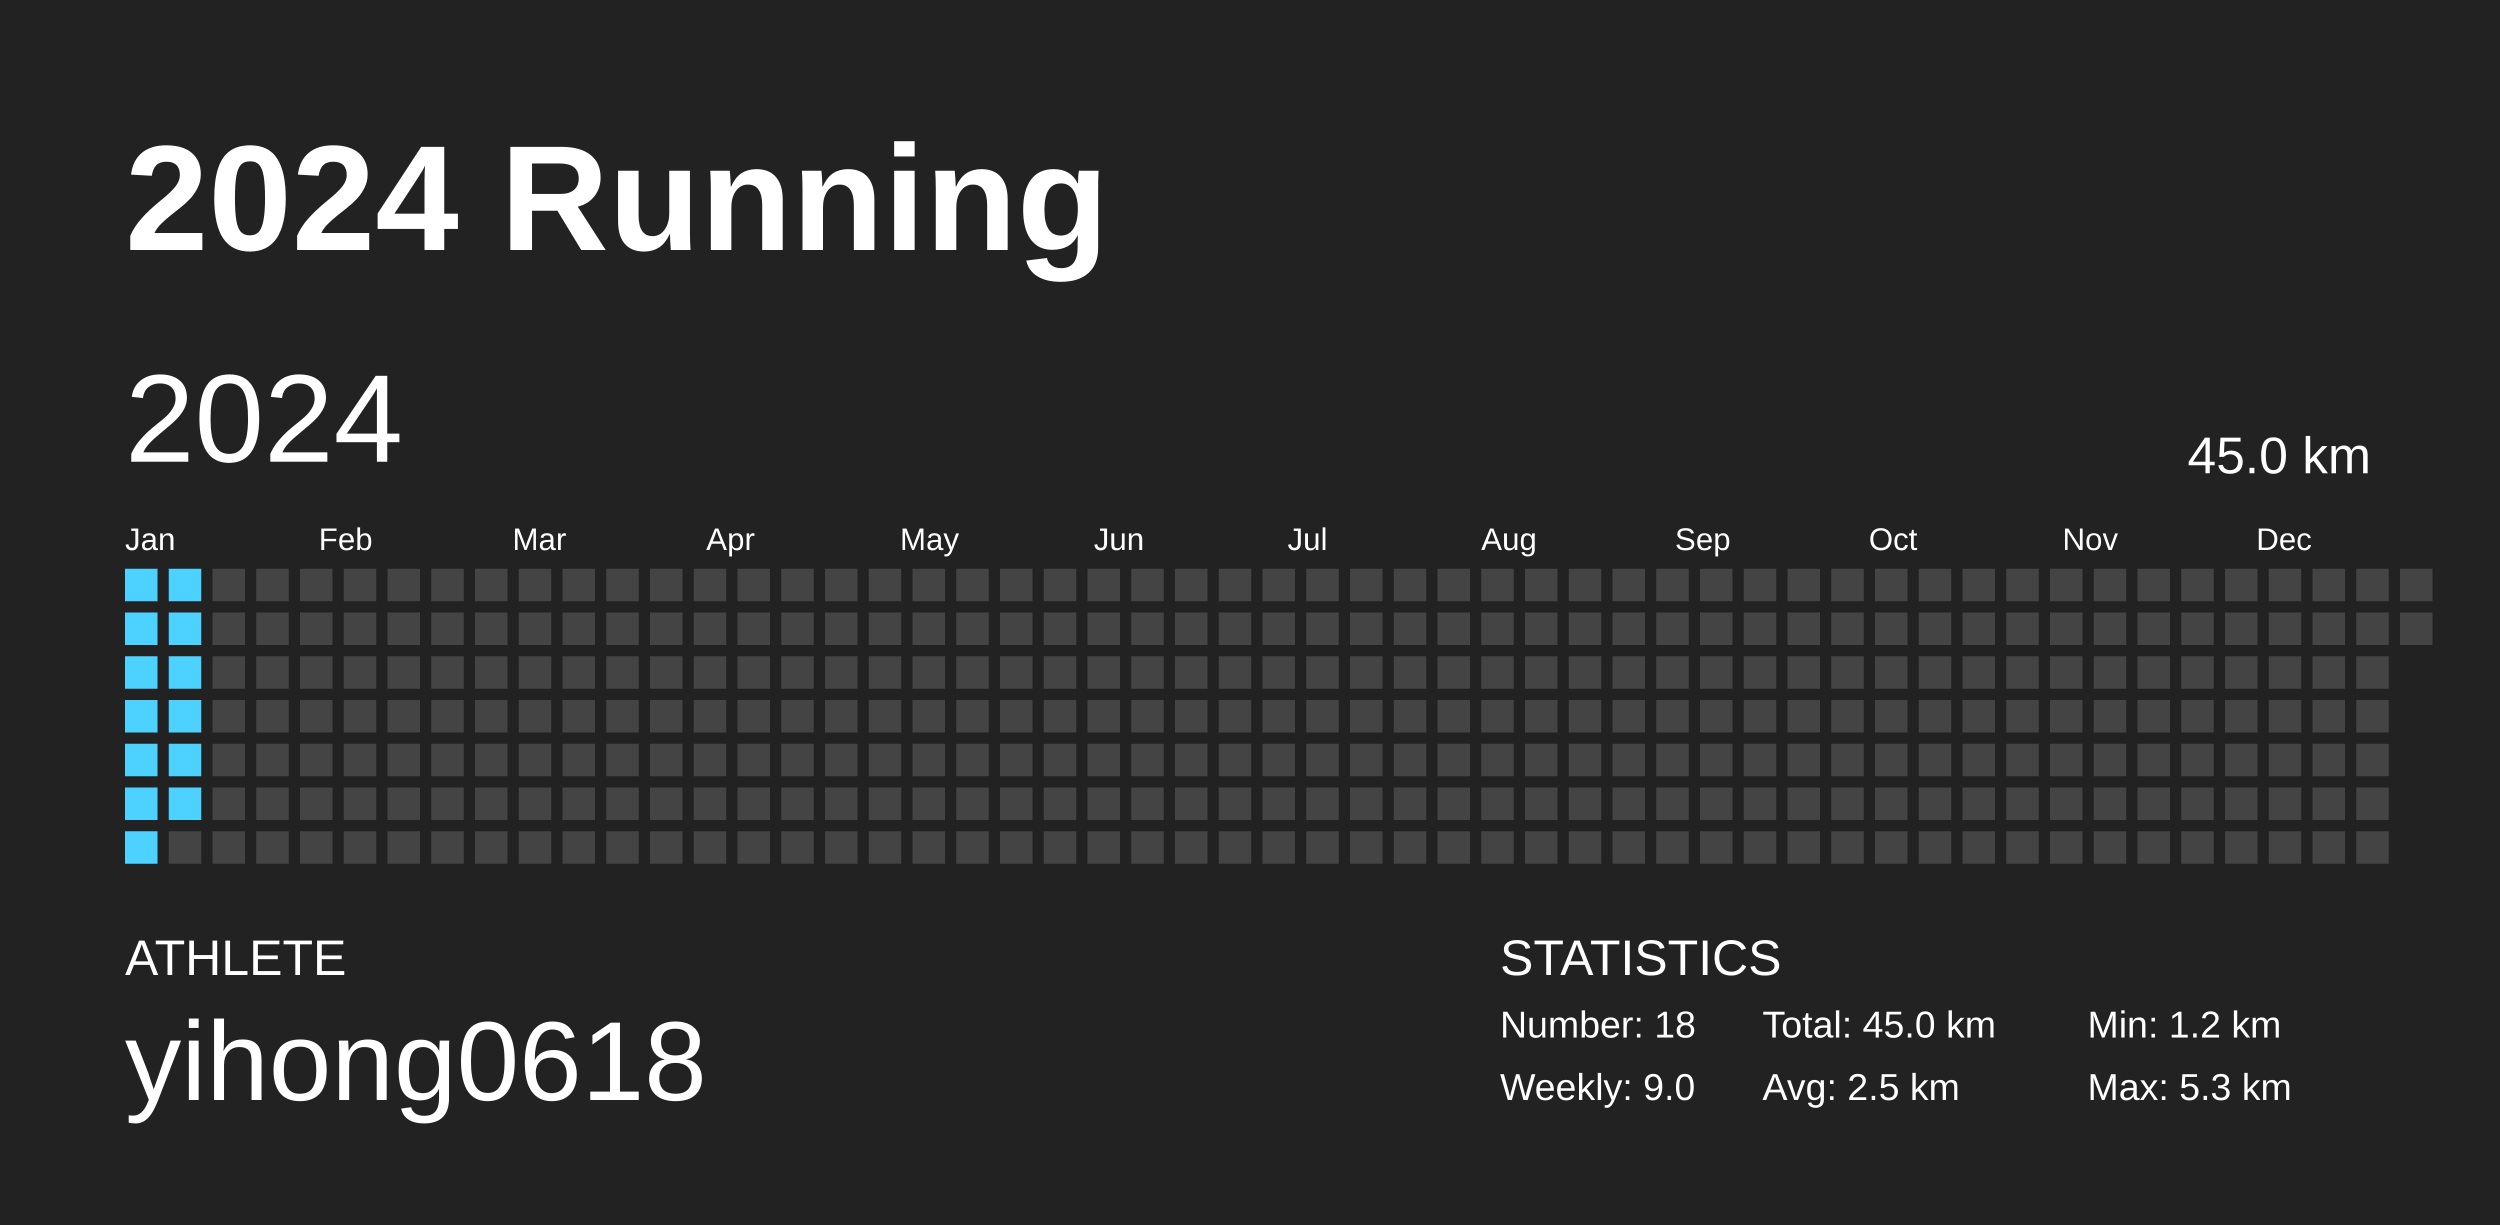
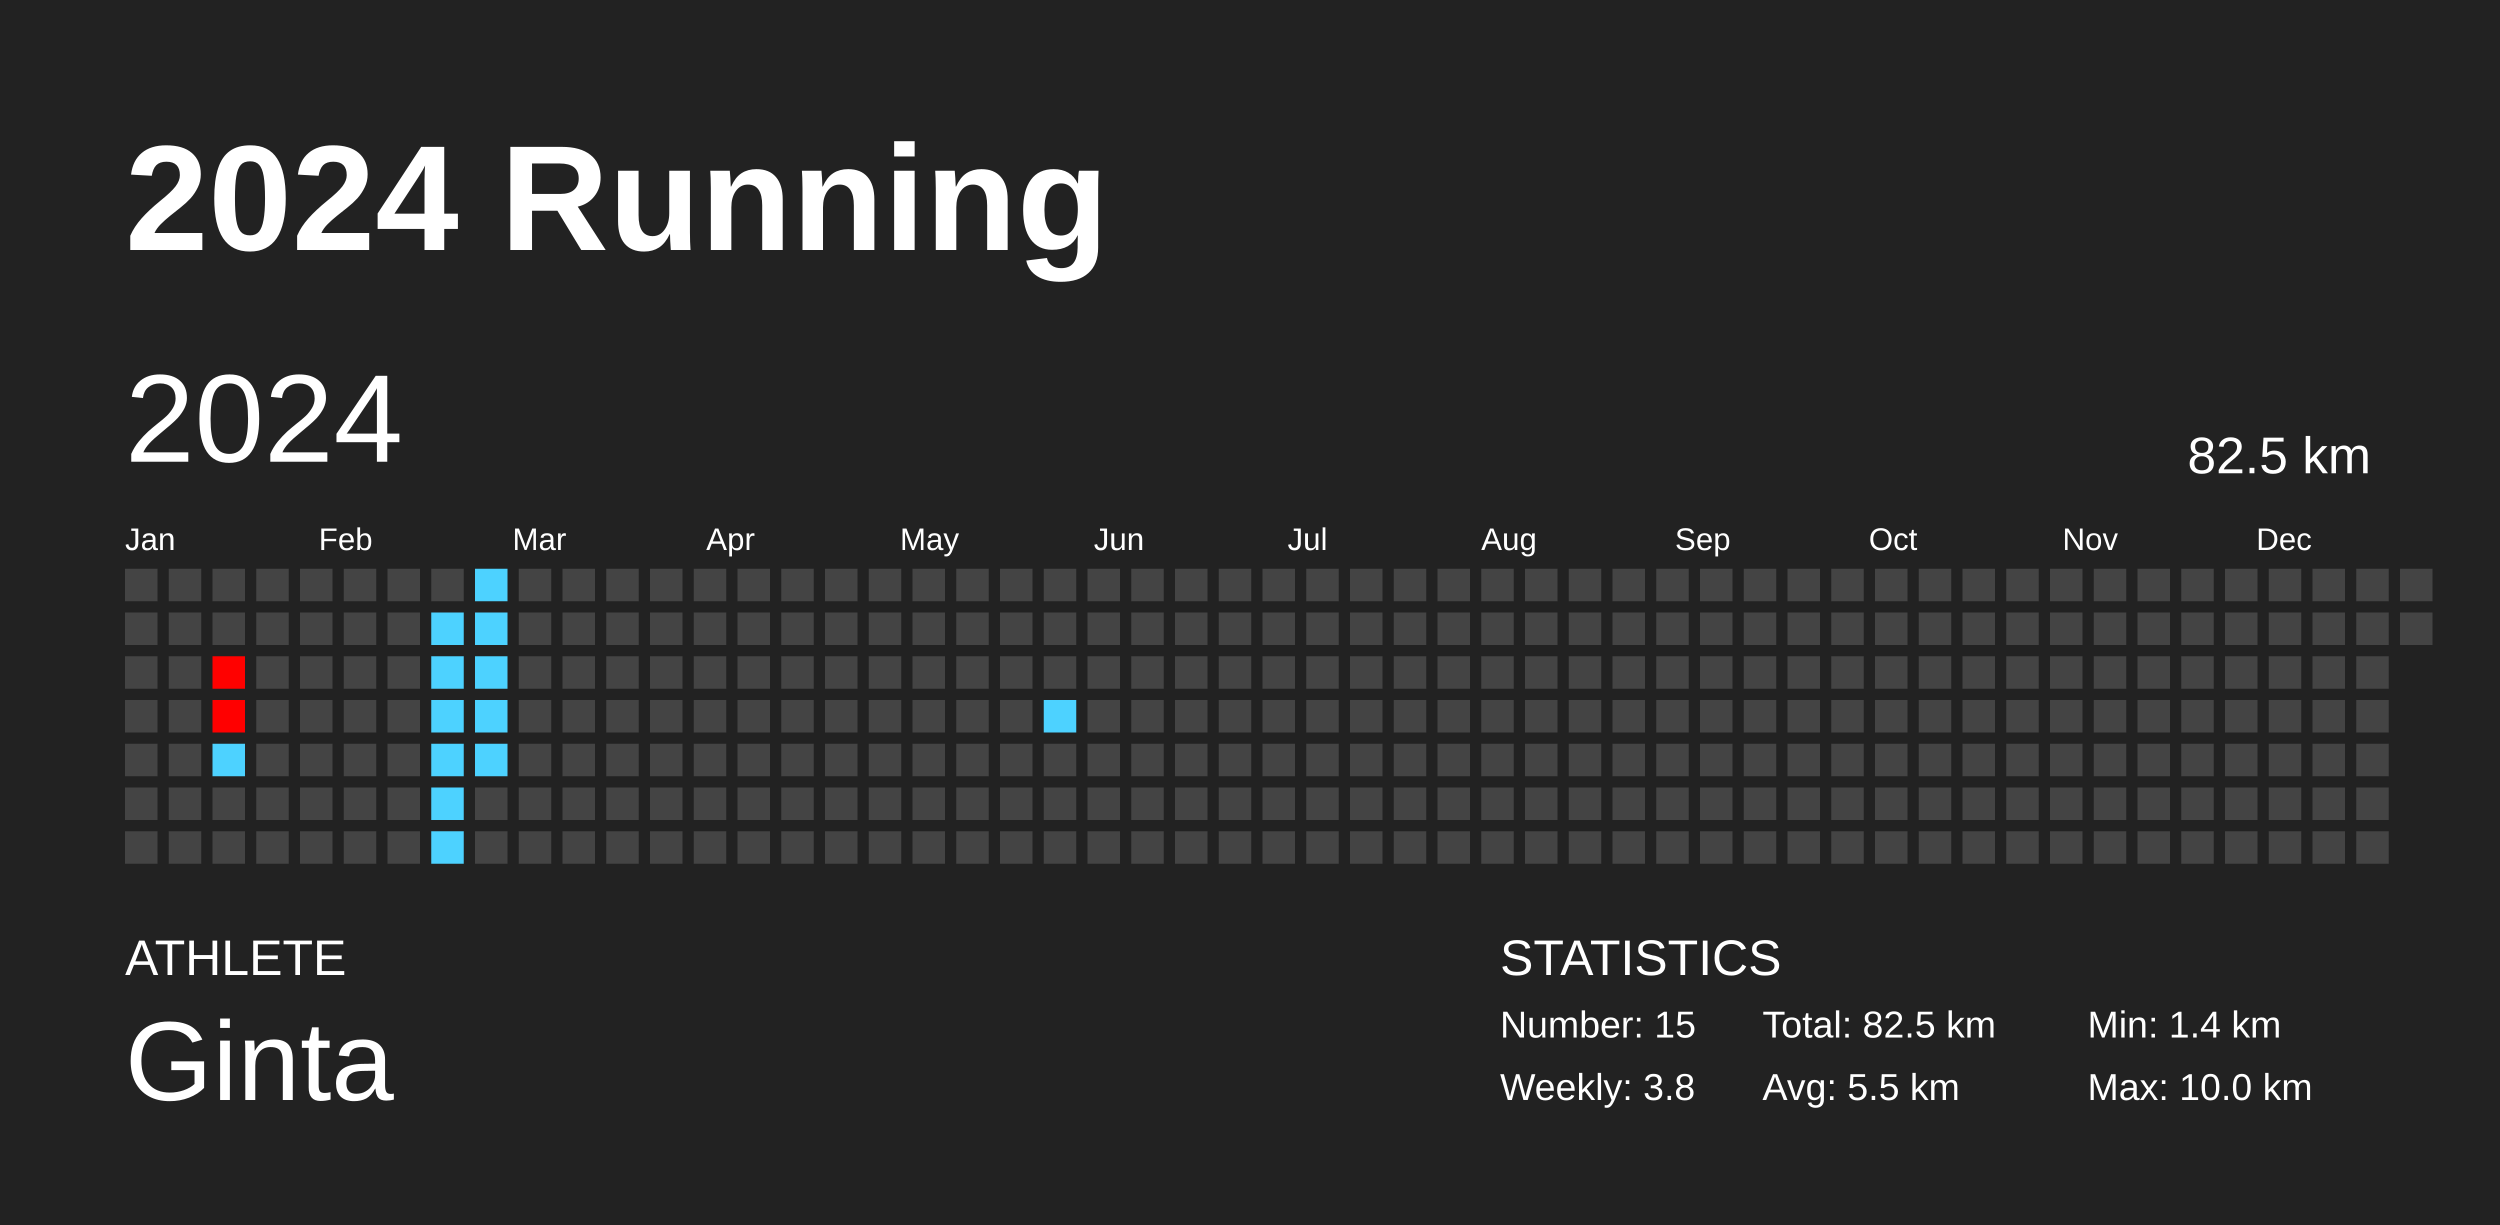
<svg xmlns="http://www.w3.org/2000/svg" baseProfile="full" height="98mm" version="1.1" viewBox="0,0,200,98" width="200mm">
  <defs />
  <rect fill="#222222" height="98" width="200" x="0" y="0" />
  <text fill="#FFFFFF" style="font-size:12px; font-family:Arial; font-weight:bold;" x="10" y="20">2024 Running</text>
  <text fill="#FFFFFF" style="font-size:4px; font-family:Arial" x="10" y="78">ATHLETE</text>
-   <text fill="#FFFFFF" style="font-size:9px; font-family:Arial" x="10" y="88">yihong0618</text>
+   <text fill="#FFFFFF" style="font-size:9px; font-family:Arial" x="10" y="88">Ginta</text>
  <text fill="#FFFFFF" style="font-size:4px; font-family:Arial" x="120" y="78">STATISTICS</text>
-   <text fill="#FFFFFF" style="font-size:3px; font-family:Arial" x="120" y="83">Number: 18</text>
-   <text fill="#FFFFFF" style="font-size:3px; font-family:Arial" x="120" y="88">Weekly: 9.0</text>
-   <text fill="#FFFFFF" style="font-size:3px; font-family:Arial" x="141" y="83">Total: 45.0 km</text>
-   <text fill="#FFFFFF" style="font-size:3px; font-family:Arial" x="141" y="88">Avg: 2.5 km</text>
-   <text fill="#FFFFFF" style="font-size:3px; font-family:Arial" x="167" y="83">Min: 1.2 km</text>
-   <text fill="#FFFFFF" style="font-size:3px; font-family:Arial" x="167" y="88">Max: 5.3 km</text>
+   <text fill="#FFFFFF" style="font-size:3px; font-family:Arial" x="120" y="83">Number: 15</text>
+   <text fill="#FFFFFF" style="font-size:3px; font-family:Arial" x="120" y="88">Weekly: 3.8</text>
+   <text fill="#FFFFFF" style="font-size:3px; font-family:Arial" x="141" y="83">Total: 82.5 km</text>
+   <text fill="#FFFFFF" style="font-size:3px; font-family:Arial" x="141" y="88">Avg: 5.5 km</text>
+   <text fill="#FFFFFF" style="font-size:3px; font-family:Arial" x="167" y="83">Min: 1.4 km</text>
+   <text fill="#FFFFFF" style="font-size:3px; font-family:Arial" x="167" y="88">Max: 10.0 km</text>
  <text dominant-baseline="hanging" fill="#FFFFFF" style="font-size:10.0px; font-family:Arial;" x="10" y="30">2024</text>
-   <text dominant-baseline="hanging" fill="#FFFFFF" style="font-size:4.125px; font-family:Arial;" x="175" y="35">45.0 km</text>
+   <text dominant-baseline="hanging" fill="#FFFFFF" style="font-size:4.125px; font-family:Arial;" x="175" y="35">82.5 km</text>
  <text fill="#FFFFFF" style="font-size:2.5px; font-family:Arial" x="10.0" y="44">Jan</text>
  <text fill="#FFFFFF" style="font-size:2.5px; font-family:Arial" x="25.5" y="44">Feb</text>
  <text fill="#FFFFFF" style="font-size:2.5px; font-family:Arial" x="41.0" y="44">Mar</text>
  <text fill="#FFFFFF" style="font-size:2.5px; font-family:Arial" x="56.5" y="44">Apr</text>
  <text fill="#FFFFFF" style="font-size:2.5px; font-family:Arial" x="72.0" y="44">May</text>
  <text fill="#FFFFFF" style="font-size:2.5px; font-family:Arial" x="87.5" y="44">Jun</text>
  <text fill="#FFFFFF" style="font-size:2.5px; font-family:Arial" x="103.0" y="44">Jul</text>
  <text fill="#FFFFFF" style="font-size:2.5px; font-family:Arial" x="118.5" y="44">Aug</text>
  <text fill="#FFFFFF" style="font-size:2.5px; font-family:Arial" x="134.0" y="44">Sep</text>
  <text fill="#FFFFFF" style="font-size:2.5px; font-family:Arial" x="149.5" y="44">Oct</text>
  <text fill="#FFFFFF" style="font-size:2.5px; font-family:Arial" x="165.0" y="44">Nov</text>
  <text fill="#FFFFFF" style="font-size:2.5px; font-family:Arial" x="180.5" y="44">Dec</text>
-   <rect fill="#4dd2ff" height="2.6" width="2.6" x="10.0" y="45.5" />
-   <rect fill="#4dd2ff" height="2.6" width="2.6" x="10.0" y="49.0" />
-   <rect fill="#4dd2ff" height="2.6" width="2.6" x="10.0" y="52.5" />
-   <rect fill="#4dd2ff" height="2.6" width="2.6" x="10.0" y="56.0" />
-   <rect fill="#4dd2ff" height="2.6" width="2.6" x="10.0" y="59.5" />
-   <rect fill="#4dd2ff" height="2.6" width="2.6" x="10.0" y="63.0" />
-   <rect fill="#4dd2ff" height="2.6" width="2.6" x="10.0" y="66.5" />
-   <rect fill="#4dd2ff" height="2.6" width="2.6" x="13.5" y="45.5" />
-   <rect fill="#4dd2ff" height="2.6" width="2.6" x="13.5" y="49.0" />
-   <rect fill="#4dd2ff" height="2.6" width="2.6" x="13.5" y="52.5" />
-   <rect fill="#4dd2ff" height="2.6" width="2.6" x="13.5" y="56.0" />
-   <rect fill="#4dd2ff" height="2.6" width="2.6" x="13.5" y="59.5" />
-   <rect fill="#4dd2ff" height="2.6" width="2.6" x="13.5" y="63.0" />
+   <rect fill="#444444" height="2.6" width="2.6" x="10.0" y="45.5" />
+   <rect fill="#444444" height="2.6" width="2.6" x="10.0" y="49.0" />
+   <rect fill="#444444" height="2.6" width="2.6" x="10.0" y="52.5" />
+   <rect fill="#444444" height="2.6" width="2.6" x="10.0" y="56.0" />
+   <rect fill="#444444" height="2.6" width="2.6" x="10.0" y="59.5" />
+   <rect fill="#444444" height="2.6" width="2.6" x="10.0" y="63.0" />
+   <rect fill="#444444" height="2.6" width="2.6" x="10.0" y="66.5" />
+   <rect fill="#444444" height="2.6" width="2.6" x="13.5" y="45.5" />
+   <rect fill="#444444" height="2.6" width="2.6" x="13.5" y="49.0" />
+   <rect fill="#444444" height="2.6" width="2.6" x="13.5" y="52.5" />
+   <rect fill="#444444" height="2.6" width="2.6" x="13.5" y="56.0" />
+   <rect fill="#444444" height="2.6" width="2.6" x="13.5" y="59.5" />
+   <rect fill="#444444" height="2.6" width="2.6" x="13.5" y="63.0" />
  <rect fill="#444444" height="2.6" width="2.6" x="13.5" y="66.5" />
  <rect fill="#444444" height="2.6" width="2.6" x="17.0" y="45.5" />
  <rect fill="#444444" height="2.6" width="2.6" x="17.0" y="49.0" />
-   <rect fill="#444444" height="2.6" width="2.6" x="17.0" y="52.5" />
-   <rect fill="#444444" height="2.6" width="2.6" x="17.0" y="56.0" />
-   <rect fill="#444444" height="2.6" width="2.6" x="17.0" y="59.5" />
+   <rect fill="#ff0100" height="2.6" width="2.6" x="17.0" y="52.5" />
+   <rect fill="#ff0000" height="2.6" width="2.6" x="17.0" y="56.0" />
+   <rect fill="#4dd2ff" height="2.6" width="2.6" x="17.0" y="59.5" />
  <rect fill="#444444" height="2.6" width="2.6" x="17.0" y="63.0" />
  <rect fill="#444444" height="2.6" width="2.6" x="17.0" y="66.5" />
  <rect fill="#444444" height="2.6" width="2.6" x="20.5" y="45.5" />
  <rect fill="#444444" height="2.6" width="2.6" x="20.5" y="49.0" />
  <rect fill="#444444" height="2.6" width="2.6" x="20.5" y="52.5" />
  <rect fill="#444444" height="2.6" width="2.6" x="20.5" y="56.0" />
  <rect fill="#444444" height="2.6" width="2.6" x="20.5" y="59.5" />
  <rect fill="#444444" height="2.6" width="2.6" x="20.5" y="63.0" />
  <rect fill="#444444" height="2.6" width="2.6" x="20.5" y="66.5" />
  <rect fill="#444444" height="2.6" width="2.6" x="24.0" y="45.5" />
  <rect fill="#444444" height="2.6" width="2.6" x="24.0" y="49.0" />
  <rect fill="#444444" height="2.6" width="2.6" x="24.0" y="52.5" />
  <rect fill="#444444" height="2.6" width="2.6" x="24.0" y="56.0" />
  <rect fill="#444444" height="2.6" width="2.6" x="24.0" y="59.5" />
  <rect fill="#444444" height="2.6" width="2.6" x="24.0" y="63.0" />
  <rect fill="#444444" height="2.6" width="2.6" x="24.0" y="66.5" />
  <rect fill="#444444" height="2.6" width="2.6" x="27.5" y="45.5" />
  <rect fill="#444444" height="2.6" width="2.6" x="27.5" y="49.0" />
  <rect fill="#444444" height="2.6" width="2.6" x="27.5" y="52.5" />
  <rect fill="#444444" height="2.6" width="2.6" x="27.5" y="56.0" />
  <rect fill="#444444" height="2.6" width="2.6" x="27.5" y="59.5" />
  <rect fill="#444444" height="2.6" width="2.6" x="27.5" y="63.0" />
  <rect fill="#444444" height="2.6" width="2.6" x="27.5" y="66.5" />
  <rect fill="#444444" height="2.6" width="2.6" x="31.0" y="45.5" />
  <rect fill="#444444" height="2.6" width="2.6" x="31.0" y="49.0" />
  <rect fill="#444444" height="2.6" width="2.6" x="31.0" y="52.5" />
  <rect fill="#444444" height="2.6" width="2.6" x="31.0" y="56.0" />
  <rect fill="#444444" height="2.6" width="2.6" x="31.0" y="59.5" />
  <rect fill="#444444" height="2.6" width="2.6" x="31.0" y="63.0" />
  <rect fill="#444444" height="2.6" width="2.6" x="31.0" y="66.5" />
  <rect fill="#444444" height="2.6" width="2.6" x="34.5" y="45.5" />
-   <rect fill="#444444" height="2.6" width="2.6" x="34.5" y="49.0" />
-   <rect fill="#444444" height="2.6" width="2.6" x="34.5" y="52.5" />
-   <rect fill="#444444" height="2.6" width="2.6" x="34.5" y="56.0" />
-   <rect fill="#444444" height="2.6" width="2.6" x="34.5" y="59.5" />
-   <rect fill="#444444" height="2.6" width="2.6" x="34.5" y="63.0" />
-   <rect fill="#444444" height="2.6" width="2.6" x="34.5" y="66.5" />
-   <rect fill="#444444" height="2.6" width="2.6" x="38.0" y="45.5" />
-   <rect fill="#444444" height="2.6" width="2.6" x="38.0" y="49.0" />
-   <rect fill="#444444" height="2.6" width="2.6" x="38.0" y="52.5" />
-   <rect fill="#444444" height="2.6" width="2.6" x="38.0" y="56.0" />
-   <rect fill="#444444" height="2.6" width="2.6" x="38.0" y="59.5" />
+   <rect fill="#4dd2ff" height="2.6" width="2.6" x="34.5" y="49.0" />
+   <rect fill="#4dd2ff" height="2.6" width="2.6" x="34.5" y="52.5" />
+   <rect fill="#4dd2ff" height="2.6" width="2.6" x="34.5" y="56.0" />
+   <rect fill="#4dd2ff" height="2.6" width="2.6" x="34.5" y="59.5" />
+   <rect fill="#4dd2ff" height="2.6" width="2.6" x="34.5" y="63.0" />
+   <rect fill="#4dd2ff" height="2.6" width="2.6" x="34.5" y="66.5" />
+   <rect fill="#4dd2ff" height="2.6" width="2.6" x="38.0" y="45.5" />
+   <rect fill="#4dd2ff" height="2.6" width="2.6" x="38.0" y="49.0" />
+   <rect fill="#4dd2ff" height="2.6" width="2.6" x="38.0" y="52.5" />
+   <rect fill="#4dd2ff" height="2.6" width="2.6" x="38.0" y="56.0" />
+   <rect fill="#4dd2ff" height="2.6" width="2.6" x="38.0" y="59.5" />
  <rect fill="#444444" height="2.6" width="2.6" x="38.0" y="63.0" />
  <rect fill="#444444" height="2.6" width="2.6" x="38.0" y="66.5" />
  <rect fill="#444444" height="2.6" width="2.6" x="41.5" y="45.5" />
  <rect fill="#444444" height="2.6" width="2.6" x="41.5" y="49.0" />
  <rect fill="#444444" height="2.6" width="2.6" x="41.5" y="52.5" />
  <rect fill="#444444" height="2.6" width="2.6" x="41.5" y="56.0" />
  <rect fill="#444444" height="2.6" width="2.6" x="41.5" y="59.5" />
  <rect fill="#444444" height="2.6" width="2.6" x="41.5" y="63.0" />
  <rect fill="#444444" height="2.6" width="2.6" x="41.5" y="66.5" />
  <rect fill="#444444" height="2.6" width="2.6" x="45.0" y="45.5" />
  <rect fill="#444444" height="2.6" width="2.6" x="45.0" y="49.0" />
  <rect fill="#444444" height="2.6" width="2.6" x="45.0" y="52.5" />
  <rect fill="#444444" height="2.6" width="2.6" x="45.0" y="56.0" />
  <rect fill="#444444" height="2.6" width="2.6" x="45.0" y="59.5" />
  <rect fill="#444444" height="2.6" width="2.6" x="45.0" y="63.0" />
  <rect fill="#444444" height="2.6" width="2.6" x="45.0" y="66.5" />
  <rect fill="#444444" height="2.6" width="2.6" x="48.5" y="45.5" />
  <rect fill="#444444" height="2.6" width="2.6" x="48.5" y="49.0" />
  <rect fill="#444444" height="2.6" width="2.6" x="48.5" y="52.5" />
  <rect fill="#444444" height="2.6" width="2.6" x="48.5" y="56.0" />
  <rect fill="#444444" height="2.6" width="2.6" x="48.5" y="59.5" />
  <rect fill="#444444" height="2.6" width="2.6" x="48.5" y="63.0" />
  <rect fill="#444444" height="2.6" width="2.6" x="48.5" y="66.5" />
  <rect fill="#444444" height="2.6" width="2.6" x="52.0" y="45.5" />
  <rect fill="#444444" height="2.6" width="2.6" x="52.0" y="49.0" />
  <rect fill="#444444" height="2.6" width="2.6" x="52.0" y="52.5" />
  <rect fill="#444444" height="2.6" width="2.6" x="52.0" y="56.0" />
  <rect fill="#444444" height="2.6" width="2.6" x="52.0" y="59.5" />
  <rect fill="#444444" height="2.6" width="2.6" x="52.0" y="63.0" />
  <rect fill="#444444" height="2.6" width="2.6" x="52.0" y="66.5" />
  <rect fill="#444444" height="2.6" width="2.6" x="55.5" y="45.5" />
  <rect fill="#444444" height="2.6" width="2.6" x="55.5" y="49.0" />
  <rect fill="#444444" height="2.6" width="2.6" x="55.5" y="52.5" />
  <rect fill="#444444" height="2.6" width="2.6" x="55.5" y="56.0" />
  <rect fill="#444444" height="2.6" width="2.6" x="55.5" y="59.5" />
  <rect fill="#444444" height="2.6" width="2.6" x="55.5" y="63.0" />
  <rect fill="#444444" height="2.6" width="2.6" x="55.5" y="66.5" />
  <rect fill="#444444" height="2.6" width="2.6" x="59.0" y="45.5" />
  <rect fill="#444444" height="2.6" width="2.6" x="59.0" y="49.0" />
  <rect fill="#444444" height="2.6" width="2.6" x="59.0" y="52.5" />
  <rect fill="#444444" height="2.6" width="2.6" x="59.0" y="56.0" />
  <rect fill="#444444" height="2.6" width="2.6" x="59.0" y="59.5" />
  <rect fill="#444444" height="2.6" width="2.6" x="59.0" y="63.0" />
  <rect fill="#444444" height="2.6" width="2.6" x="59.0" y="66.5" />
  <rect fill="#444444" height="2.6" width="2.6" x="62.5" y="45.5" />
  <rect fill="#444444" height="2.6" width="2.6" x="62.5" y="49.0" />
  <rect fill="#444444" height="2.6" width="2.6" x="62.5" y="52.5" />
  <rect fill="#444444" height="2.6" width="2.6" x="62.5" y="56.0" />
  <rect fill="#444444" height="2.6" width="2.6" x="62.5" y="59.5" />
  <rect fill="#444444" height="2.6" width="2.6" x="62.5" y="63.0" />
  <rect fill="#444444" height="2.6" width="2.6" x="62.5" y="66.5" />
  <rect fill="#444444" height="2.6" width="2.6" x="66.0" y="45.5" />
  <rect fill="#444444" height="2.6" width="2.6" x="66.0" y="49.0" />
  <rect fill="#444444" height="2.6" width="2.6" x="66.0" y="52.5" />
  <rect fill="#444444" height="2.6" width="2.6" x="66.0" y="56.0" />
  <rect fill="#444444" height="2.6" width="2.6" x="66.0" y="59.5" />
  <rect fill="#444444" height="2.6" width="2.6" x="66.0" y="63.0" />
  <rect fill="#444444" height="2.6" width="2.6" x="66.0" y="66.5" />
  <rect fill="#444444" height="2.6" width="2.6" x="69.5" y="45.5" />
  <rect fill="#444444" height="2.6" width="2.6" x="69.5" y="49.0" />
  <rect fill="#444444" height="2.6" width="2.6" x="69.5" y="52.5" />
  <rect fill="#444444" height="2.6" width="2.6" x="69.5" y="56.0" />
  <rect fill="#444444" height="2.6" width="2.6" x="69.5" y="59.5" />
  <rect fill="#444444" height="2.6" width="2.6" x="69.5" y="63.0" />
  <rect fill="#444444" height="2.6" width="2.6" x="69.5" y="66.5" />
  <rect fill="#444444" height="2.6" width="2.6" x="73.0" y="45.5" />
  <rect fill="#444444" height="2.6" width="2.6" x="73.0" y="49.0" />
  <rect fill="#444444" height="2.6" width="2.6" x="73.0" y="52.5" />
  <rect fill="#444444" height="2.6" width="2.6" x="73.0" y="56.0" />
  <rect fill="#444444" height="2.6" width="2.6" x="73.0" y="59.5" />
  <rect fill="#444444" height="2.6" width="2.6" x="73.0" y="63.0" />
  <rect fill="#444444" height="2.6" width="2.6" x="73.0" y="66.5" />
  <rect fill="#444444" height="2.6" width="2.6" x="76.5" y="45.5" />
  <rect fill="#444444" height="2.6" width="2.6" x="76.5" y="49.0" />
  <rect fill="#444444" height="2.6" width="2.6" x="76.5" y="52.5" />
  <rect fill="#444444" height="2.6" width="2.6" x="76.5" y="56.0" />
  <rect fill="#444444" height="2.6" width="2.6" x="76.5" y="59.5" />
  <rect fill="#444444" height="2.6" width="2.6" x="76.5" y="63.0" />
  <rect fill="#444444" height="2.6" width="2.6" x="76.5" y="66.5" />
  <rect fill="#444444" height="2.6" width="2.6" x="80.0" y="45.5" />
  <rect fill="#444444" height="2.6" width="2.6" x="80.0" y="49.0" />
  <rect fill="#444444" height="2.6" width="2.6" x="80.0" y="52.5" />
  <rect fill="#444444" height="2.6" width="2.6" x="80.0" y="56.0" />
  <rect fill="#444444" height="2.6" width="2.6" x="80.0" y="59.5" />
  <rect fill="#444444" height="2.6" width="2.6" x="80.0" y="63.0" />
  <rect fill="#444444" height="2.6" width="2.6" x="80.0" y="66.5" />
  <rect fill="#444444" height="2.6" width="2.6" x="83.5" y="45.5" />
  <rect fill="#444444" height="2.6" width="2.6" x="83.5" y="49.0" />
  <rect fill="#444444" height="2.6" width="2.6" x="83.5" y="52.5" />
-   <rect fill="#444444" height="2.6" width="2.6" x="83.5" y="56.0" />
+   <rect fill="#4dd2ff" height="2.6" width="2.6" x="83.5" y="56.0" />
  <rect fill="#444444" height="2.6" width="2.6" x="83.5" y="59.5" />
  <rect fill="#444444" height="2.6" width="2.6" x="83.5" y="63.0" />
  <rect fill="#444444" height="2.6" width="2.6" x="83.5" y="66.5" />
  <rect fill="#444444" height="2.6" width="2.6" x="87.0" y="45.5" />
  <rect fill="#444444" height="2.6" width="2.6" x="87.0" y="49.0" />
  <rect fill="#444444" height="2.6" width="2.6" x="87.0" y="52.5" />
  <rect fill="#444444" height="2.6" width="2.6" x="87.0" y="56.0" />
  <rect fill="#444444" height="2.6" width="2.6" x="87.0" y="59.5" />
  <rect fill="#444444" height="2.6" width="2.6" x="87.0" y="63.0" />
  <rect fill="#444444" height="2.6" width="2.6" x="87.0" y="66.5" />
  <rect fill="#444444" height="2.6" width="2.6" x="90.5" y="45.5" />
  <rect fill="#444444" height="2.6" width="2.6" x="90.5" y="49.0" />
  <rect fill="#444444" height="2.6" width="2.6" x="90.5" y="52.5" />
  <rect fill="#444444" height="2.6" width="2.6" x="90.5" y="56.0" />
  <rect fill="#444444" height="2.6" width="2.6" x="90.5" y="59.5" />
  <rect fill="#444444" height="2.6" width="2.6" x="90.5" y="63.0" />
  <rect fill="#444444" height="2.6" width="2.6" x="90.5" y="66.5" />
  <rect fill="#444444" height="2.6" width="2.6" x="94.0" y="45.5" />
  <rect fill="#444444" height="2.6" width="2.6" x="94.0" y="49.0" />
  <rect fill="#444444" height="2.6" width="2.6" x="94.0" y="52.5" />
  <rect fill="#444444" height="2.6" width="2.6" x="94.0" y="56.0" />
  <rect fill="#444444" height="2.6" width="2.6" x="94.0" y="59.5" />
  <rect fill="#444444" height="2.6" width="2.6" x="94.0" y="63.0" />
  <rect fill="#444444" height="2.6" width="2.6" x="94.0" y="66.5" />
  <rect fill="#444444" height="2.6" width="2.6" x="97.5" y="45.5" />
  <rect fill="#444444" height="2.6" width="2.6" x="97.5" y="49.0" />
  <rect fill="#444444" height="2.6" width="2.6" x="97.5" y="52.5" />
  <rect fill="#444444" height="2.6" width="2.6" x="97.5" y="56.0" />
  <rect fill="#444444" height="2.6" width="2.6" x="97.5" y="59.5" />
  <rect fill="#444444" height="2.6" width="2.6" x="97.5" y="63.0" />
  <rect fill="#444444" height="2.6" width="2.6" x="97.5" y="66.5" />
  <rect fill="#444444" height="2.6" width="2.6" x="101.0" y="45.5" />
  <rect fill="#444444" height="2.6" width="2.6" x="101.0" y="49.0" />
  <rect fill="#444444" height="2.6" width="2.6" x="101.0" y="52.5" />
  <rect fill="#444444" height="2.6" width="2.6" x="101.0" y="56.0" />
  <rect fill="#444444" height="2.6" width="2.6" x="101.0" y="59.5" />
  <rect fill="#444444" height="2.6" width="2.6" x="101.0" y="63.0" />
  <rect fill="#444444" height="2.6" width="2.6" x="101.0" y="66.5" />
  <rect fill="#444444" height="2.6" width="2.6" x="104.5" y="45.5" />
  <rect fill="#444444" height="2.6" width="2.6" x="104.5" y="49.0" />
  <rect fill="#444444" height="2.6" width="2.6" x="104.5" y="52.5" />
  <rect fill="#444444" height="2.6" width="2.6" x="104.5" y="56.0" />
  <rect fill="#444444" height="2.6" width="2.6" x="104.5" y="59.5" />
  <rect fill="#444444" height="2.6" width="2.6" x="104.5" y="63.0" />
  <rect fill="#444444" height="2.6" width="2.6" x="104.5" y="66.5" />
  <rect fill="#444444" height="2.6" width="2.6" x="108.0" y="45.5" />
  <rect fill="#444444" height="2.6" width="2.6" x="108.0" y="49.0" />
  <rect fill="#444444" height="2.6" width="2.6" x="108.0" y="52.5" />
  <rect fill="#444444" height="2.6" width="2.6" x="108.0" y="56.0" />
  <rect fill="#444444" height="2.6" width="2.6" x="108.0" y="59.5" />
  <rect fill="#444444" height="2.6" width="2.6" x="108.0" y="63.0" />
  <rect fill="#444444" height="2.6" width="2.6" x="108.0" y="66.5" />
  <rect fill="#444444" height="2.6" width="2.6" x="111.5" y="45.5" />
  <rect fill="#444444" height="2.6" width="2.6" x="111.5" y="49.0" />
  <rect fill="#444444" height="2.6" width="2.6" x="111.5" y="52.5" />
  <rect fill="#444444" height="2.6" width="2.6" x="111.5" y="56.0" />
  <rect fill="#444444" height="2.6" width="2.6" x="111.5" y="59.5" />
  <rect fill="#444444" height="2.6" width="2.6" x="111.5" y="63.0" />
  <rect fill="#444444" height="2.6" width="2.6" x="111.5" y="66.5" />
  <rect fill="#444444" height="2.6" width="2.6" x="115.0" y="45.5" />
  <rect fill="#444444" height="2.6" width="2.6" x="115.0" y="49.0" />
  <rect fill="#444444" height="2.6" width="2.6" x="115.0" y="52.5" />
  <rect fill="#444444" height="2.6" width="2.6" x="115.0" y="56.0" />
  <rect fill="#444444" height="2.6" width="2.6" x="115.0" y="59.5" />
  <rect fill="#444444" height="2.6" width="2.6" x="115.0" y="63.0" />
  <rect fill="#444444" height="2.6" width="2.6" x="115.0" y="66.5" />
  <rect fill="#444444" height="2.6" width="2.6" x="118.5" y="45.5" />
  <rect fill="#444444" height="2.6" width="2.6" x="118.5" y="49.0" />
  <rect fill="#444444" height="2.6" width="2.6" x="118.5" y="52.5" />
  <rect fill="#444444" height="2.6" width="2.6" x="118.5" y="56.0" />
  <rect fill="#444444" height="2.6" width="2.6" x="118.5" y="59.5" />
  <rect fill="#444444" height="2.6" width="2.6" x="118.5" y="63.0" />
  <rect fill="#444444" height="2.6" width="2.6" x="118.5" y="66.5" />
  <rect fill="#444444" height="2.6" width="2.6" x="122.0" y="45.5" />
  <rect fill="#444444" height="2.6" width="2.6" x="122.0" y="49.0" />
  <rect fill="#444444" height="2.6" width="2.6" x="122.0" y="52.5" />
  <rect fill="#444444" height="2.6" width="2.6" x="122.0" y="56.0" />
  <rect fill="#444444" height="2.6" width="2.6" x="122.0" y="59.5" />
  <rect fill="#444444" height="2.6" width="2.6" x="122.0" y="63.0" />
  <rect fill="#444444" height="2.6" width="2.6" x="122.0" y="66.5" />
  <rect fill="#444444" height="2.6" width="2.6" x="125.5" y="45.5" />
  <rect fill="#444444" height="2.6" width="2.6" x="125.5" y="49.0" />
  <rect fill="#444444" height="2.6" width="2.6" x="125.5" y="52.5" />
  <rect fill="#444444" height="2.6" width="2.6" x="125.5" y="56.0" />
  <rect fill="#444444" height="2.6" width="2.6" x="125.5" y="59.5" />
  <rect fill="#444444" height="2.6" width="2.6" x="125.5" y="63.0" />
  <rect fill="#444444" height="2.6" width="2.6" x="125.5" y="66.5" />
  <rect fill="#444444" height="2.6" width="2.6" x="129.0" y="45.5" />
  <rect fill="#444444" height="2.6" width="2.6" x="129.0" y="49.0" />
  <rect fill="#444444" height="2.6" width="2.6" x="129.0" y="52.5" />
  <rect fill="#444444" height="2.6" width="2.6" x="129.0" y="56.0" />
  <rect fill="#444444" height="2.6" width="2.6" x="129.0" y="59.5" />
  <rect fill="#444444" height="2.6" width="2.6" x="129.0" y="63.0" />
  <rect fill="#444444" height="2.6" width="2.6" x="129.0" y="66.5" />
  <rect fill="#444444" height="2.6" width="2.6" x="132.5" y="45.5" />
  <rect fill="#444444" height="2.6" width="2.6" x="132.5" y="49.0" />
  <rect fill="#444444" height="2.6" width="2.6" x="132.5" y="52.5" />
  <rect fill="#444444" height="2.6" width="2.6" x="132.5" y="56.0" />
  <rect fill="#444444" height="2.6" width="2.6" x="132.5" y="59.5" />
  <rect fill="#444444" height="2.6" width="2.6" x="132.5" y="63.0" />
  <rect fill="#444444" height="2.6" width="2.6" x="132.5" y="66.5" />
  <rect fill="#444444" height="2.6" width="2.6" x="136.0" y="45.5" />
  <rect fill="#444444" height="2.6" width="2.6" x="136.0" y="49.0" />
  <rect fill="#444444" height="2.6" width="2.6" x="136.0" y="52.5" />
  <rect fill="#444444" height="2.6" width="2.6" x="136.0" y="56.0" />
  <rect fill="#444444" height="2.6" width="2.6" x="136.0" y="59.5" />
  <rect fill="#444444" height="2.6" width="2.6" x="136.0" y="63.0" />
  <rect fill="#444444" height="2.6" width="2.6" x="136.0" y="66.5" />
  <rect fill="#444444" height="2.6" width="2.6" x="139.5" y="45.5" />
  <rect fill="#444444" height="2.6" width="2.6" x="139.5" y="49.0" />
  <rect fill="#444444" height="2.6" width="2.6" x="139.5" y="52.5" />
  <rect fill="#444444" height="2.6" width="2.6" x="139.5" y="56.0" />
  <rect fill="#444444" height="2.6" width="2.6" x="139.5" y="59.5" />
  <rect fill="#444444" height="2.6" width="2.6" x="139.5" y="63.0" />
  <rect fill="#444444" height="2.6" width="2.6" x="139.5" y="66.5" />
  <rect fill="#444444" height="2.6" width="2.6" x="143.0" y="45.5" />
  <rect fill="#444444" height="2.6" width="2.6" x="143.0" y="49.0" />
  <rect fill="#444444" height="2.6" width="2.6" x="143.0" y="52.5" />
  <rect fill="#444444" height="2.6" width="2.6" x="143.0" y="56.0" />
  <rect fill="#444444" height="2.6" width="2.6" x="143.0" y="59.5" />
  <rect fill="#444444" height="2.6" width="2.6" x="143.0" y="63.0" />
  <rect fill="#444444" height="2.6" width="2.6" x="143.0" y="66.5" />
  <rect fill="#444444" height="2.6" width="2.6" x="146.5" y="45.5" />
  <rect fill="#444444" height="2.6" width="2.6" x="146.5" y="49.0" />
  <rect fill="#444444" height="2.6" width="2.6" x="146.5" y="52.5" />
  <rect fill="#444444" height="2.6" width="2.6" x="146.5" y="56.0" />
  <rect fill="#444444" height="2.6" width="2.6" x="146.5" y="59.5" />
  <rect fill="#444444" height="2.6" width="2.6" x="146.5" y="63.0" />
  <rect fill="#444444" height="2.6" width="2.6" x="146.5" y="66.5" />
  <rect fill="#444444" height="2.6" width="2.6" x="150.0" y="45.5" />
  <rect fill="#444444" height="2.6" width="2.6" x="150.0" y="49.0" />
  <rect fill="#444444" height="2.6" width="2.6" x="150.0" y="52.5" />
  <rect fill="#444444" height="2.6" width="2.6" x="150.0" y="56.0" />
  <rect fill="#444444" height="2.6" width="2.6" x="150.0" y="59.5" />
  <rect fill="#444444" height="2.6" width="2.6" x="150.0" y="63.0" />
  <rect fill="#444444" height="2.6" width="2.6" x="150.0" y="66.5" />
  <rect fill="#444444" height="2.6" width="2.6" x="153.5" y="45.5" />
  <rect fill="#444444" height="2.6" width="2.6" x="153.5" y="49.0" />
  <rect fill="#444444" height="2.6" width="2.6" x="153.5" y="52.5" />
  <rect fill="#444444" height="2.6" width="2.6" x="153.5" y="56.0" />
  <rect fill="#444444" height="2.6" width="2.6" x="153.5" y="59.5" />
  <rect fill="#444444" height="2.6" width="2.6" x="153.5" y="63.0" />
  <rect fill="#444444" height="2.6" width="2.6" x="153.5" y="66.5" />
  <rect fill="#444444" height="2.6" width="2.6" x="157.0" y="45.5" />
  <rect fill="#444444" height="2.6" width="2.6" x="157.0" y="49.0" />
  <rect fill="#444444" height="2.6" width="2.6" x="157.0" y="52.5" />
  <rect fill="#444444" height="2.6" width="2.6" x="157.0" y="56.0" />
  <rect fill="#444444" height="2.6" width="2.6" x="157.0" y="59.5" />
  <rect fill="#444444" height="2.6" width="2.6" x="157.0" y="63.0" />
  <rect fill="#444444" height="2.6" width="2.6" x="157.0" y="66.5" />
  <rect fill="#444444" height="2.6" width="2.6" x="160.5" y="45.5" />
  <rect fill="#444444" height="2.6" width="2.6" x="160.5" y="49.0" />
  <rect fill="#444444" height="2.6" width="2.6" x="160.5" y="52.5" />
  <rect fill="#444444" height="2.6" width="2.6" x="160.5" y="56.0" />
  <rect fill="#444444" height="2.6" width="2.6" x="160.5" y="59.5" />
  <rect fill="#444444" height="2.6" width="2.6" x="160.5" y="63.0" />
  <rect fill="#444444" height="2.6" width="2.6" x="160.5" y="66.5" />
  <rect fill="#444444" height="2.6" width="2.6" x="164.0" y="45.5" />
  <rect fill="#444444" height="2.6" width="2.6" x="164.0" y="49.0" />
  <rect fill="#444444" height="2.6" width="2.6" x="164.0" y="52.5" />
  <rect fill="#444444" height="2.6" width="2.6" x="164.0" y="56.0" />
  <rect fill="#444444" height="2.6" width="2.6" x="164.0" y="59.5" />
  <rect fill="#444444" height="2.6" width="2.6" x="164.0" y="63.0" />
  <rect fill="#444444" height="2.6" width="2.6" x="164.0" y="66.5" />
  <rect fill="#444444" height="2.6" width="2.6" x="167.5" y="45.5" />
  <rect fill="#444444" height="2.6" width="2.6" x="167.5" y="49.0" />
  <rect fill="#444444" height="2.6" width="2.6" x="167.5" y="52.5" />
  <rect fill="#444444" height="2.6" width="2.6" x="167.5" y="56.0" />
  <rect fill="#444444" height="2.6" width="2.6" x="167.5" y="59.5" />
  <rect fill="#444444" height="2.6" width="2.6" x="167.5" y="63.0" />
  <rect fill="#444444" height="2.6" width="2.6" x="167.5" y="66.5" />
  <rect fill="#444444" height="2.6" width="2.6" x="171.0" y="45.5" />
  <rect fill="#444444" height="2.6" width="2.6" x="171.0" y="49.0" />
  <rect fill="#444444" height="2.6" width="2.6" x="171.0" y="52.5" />
  <rect fill="#444444" height="2.6" width="2.6" x="171.0" y="56.0" />
  <rect fill="#444444" height="2.6" width="2.6" x="171.0" y="59.5" />
  <rect fill="#444444" height="2.6" width="2.6" x="171.0" y="63.0" />
  <rect fill="#444444" height="2.6" width="2.6" x="171.0" y="66.5" />
  <rect fill="#444444" height="2.6" width="2.6" x="174.5" y="45.5" />
  <rect fill="#444444" height="2.6" width="2.6" x="174.5" y="49.0" />
  <rect fill="#444444" height="2.6" width="2.6" x="174.5" y="52.5" />
  <rect fill="#444444" height="2.6" width="2.6" x="174.5" y="56.0" />
  <rect fill="#444444" height="2.6" width="2.6" x="174.5" y="59.5" />
  <rect fill="#444444" height="2.6" width="2.6" x="174.5" y="63.0" />
  <rect fill="#444444" height="2.6" width="2.6" x="174.5" y="66.5" />
  <rect fill="#444444" height="2.6" width="2.6" x="178.0" y="45.5" />
  <rect fill="#444444" height="2.6" width="2.6" x="178.0" y="49.0" />
  <rect fill="#444444" height="2.6" width="2.6" x="178.0" y="52.5" />
  <rect fill="#444444" height="2.6" width="2.6" x="178.0" y="56.0" />
  <rect fill="#444444" height="2.6" width="2.6" x="178.0" y="59.5" />
  <rect fill="#444444" height="2.6" width="2.6" x="178.0" y="63.0" />
  <rect fill="#444444" height="2.6" width="2.6" x="178.0" y="66.5" />
  <rect fill="#444444" height="2.6" width="2.6" x="181.5" y="45.5" />
  <rect fill="#444444" height="2.6" width="2.6" x="181.5" y="49.0" />
  <rect fill="#444444" height="2.6" width="2.6" x="181.5" y="52.5" />
  <rect fill="#444444" height="2.6" width="2.6" x="181.5" y="56.0" />
  <rect fill="#444444" height="2.6" width="2.6" x="181.5" y="59.5" />
  <rect fill="#444444" height="2.6" width="2.6" x="181.5" y="63.0" />
  <rect fill="#444444" height="2.6" width="2.6" x="181.5" y="66.5" />
  <rect fill="#444444" height="2.6" width="2.6" x="185.0" y="45.5" />
  <rect fill="#444444" height="2.6" width="2.6" x="185.0" y="49.0" />
  <rect fill="#444444" height="2.6" width="2.6" x="185.0" y="52.5" />
  <rect fill="#444444" height="2.6" width="2.6" x="185.0" y="56.0" />
  <rect fill="#444444" height="2.6" width="2.6" x="185.0" y="59.5" />
  <rect fill="#444444" height="2.6" width="2.6" x="185.0" y="63.0" />
  <rect fill="#444444" height="2.6" width="2.6" x="185.0" y="66.5" />
  <rect fill="#444444" height="2.6" width="2.6" x="188.5" y="45.5" />
  <rect fill="#444444" height="2.6" width="2.6" x="188.5" y="49.0" />
  <rect fill="#444444" height="2.6" width="2.6" x="188.5" y="52.5" />
  <rect fill="#444444" height="2.6" width="2.6" x="188.5" y="56.0" />
  <rect fill="#444444" height="2.6" width="2.6" x="188.5" y="59.5" />
  <rect fill="#444444" height="2.6" width="2.6" x="188.5" y="63.0" />
  <rect fill="#444444" height="2.6" width="2.6" x="188.5" y="66.5" />
  <rect fill="#444444" height="2.6" width="2.6" x="192.0" y="45.5" />
  <rect fill="#444444" height="2.6" width="2.6" x="192.0" y="49.0" />
</svg>
